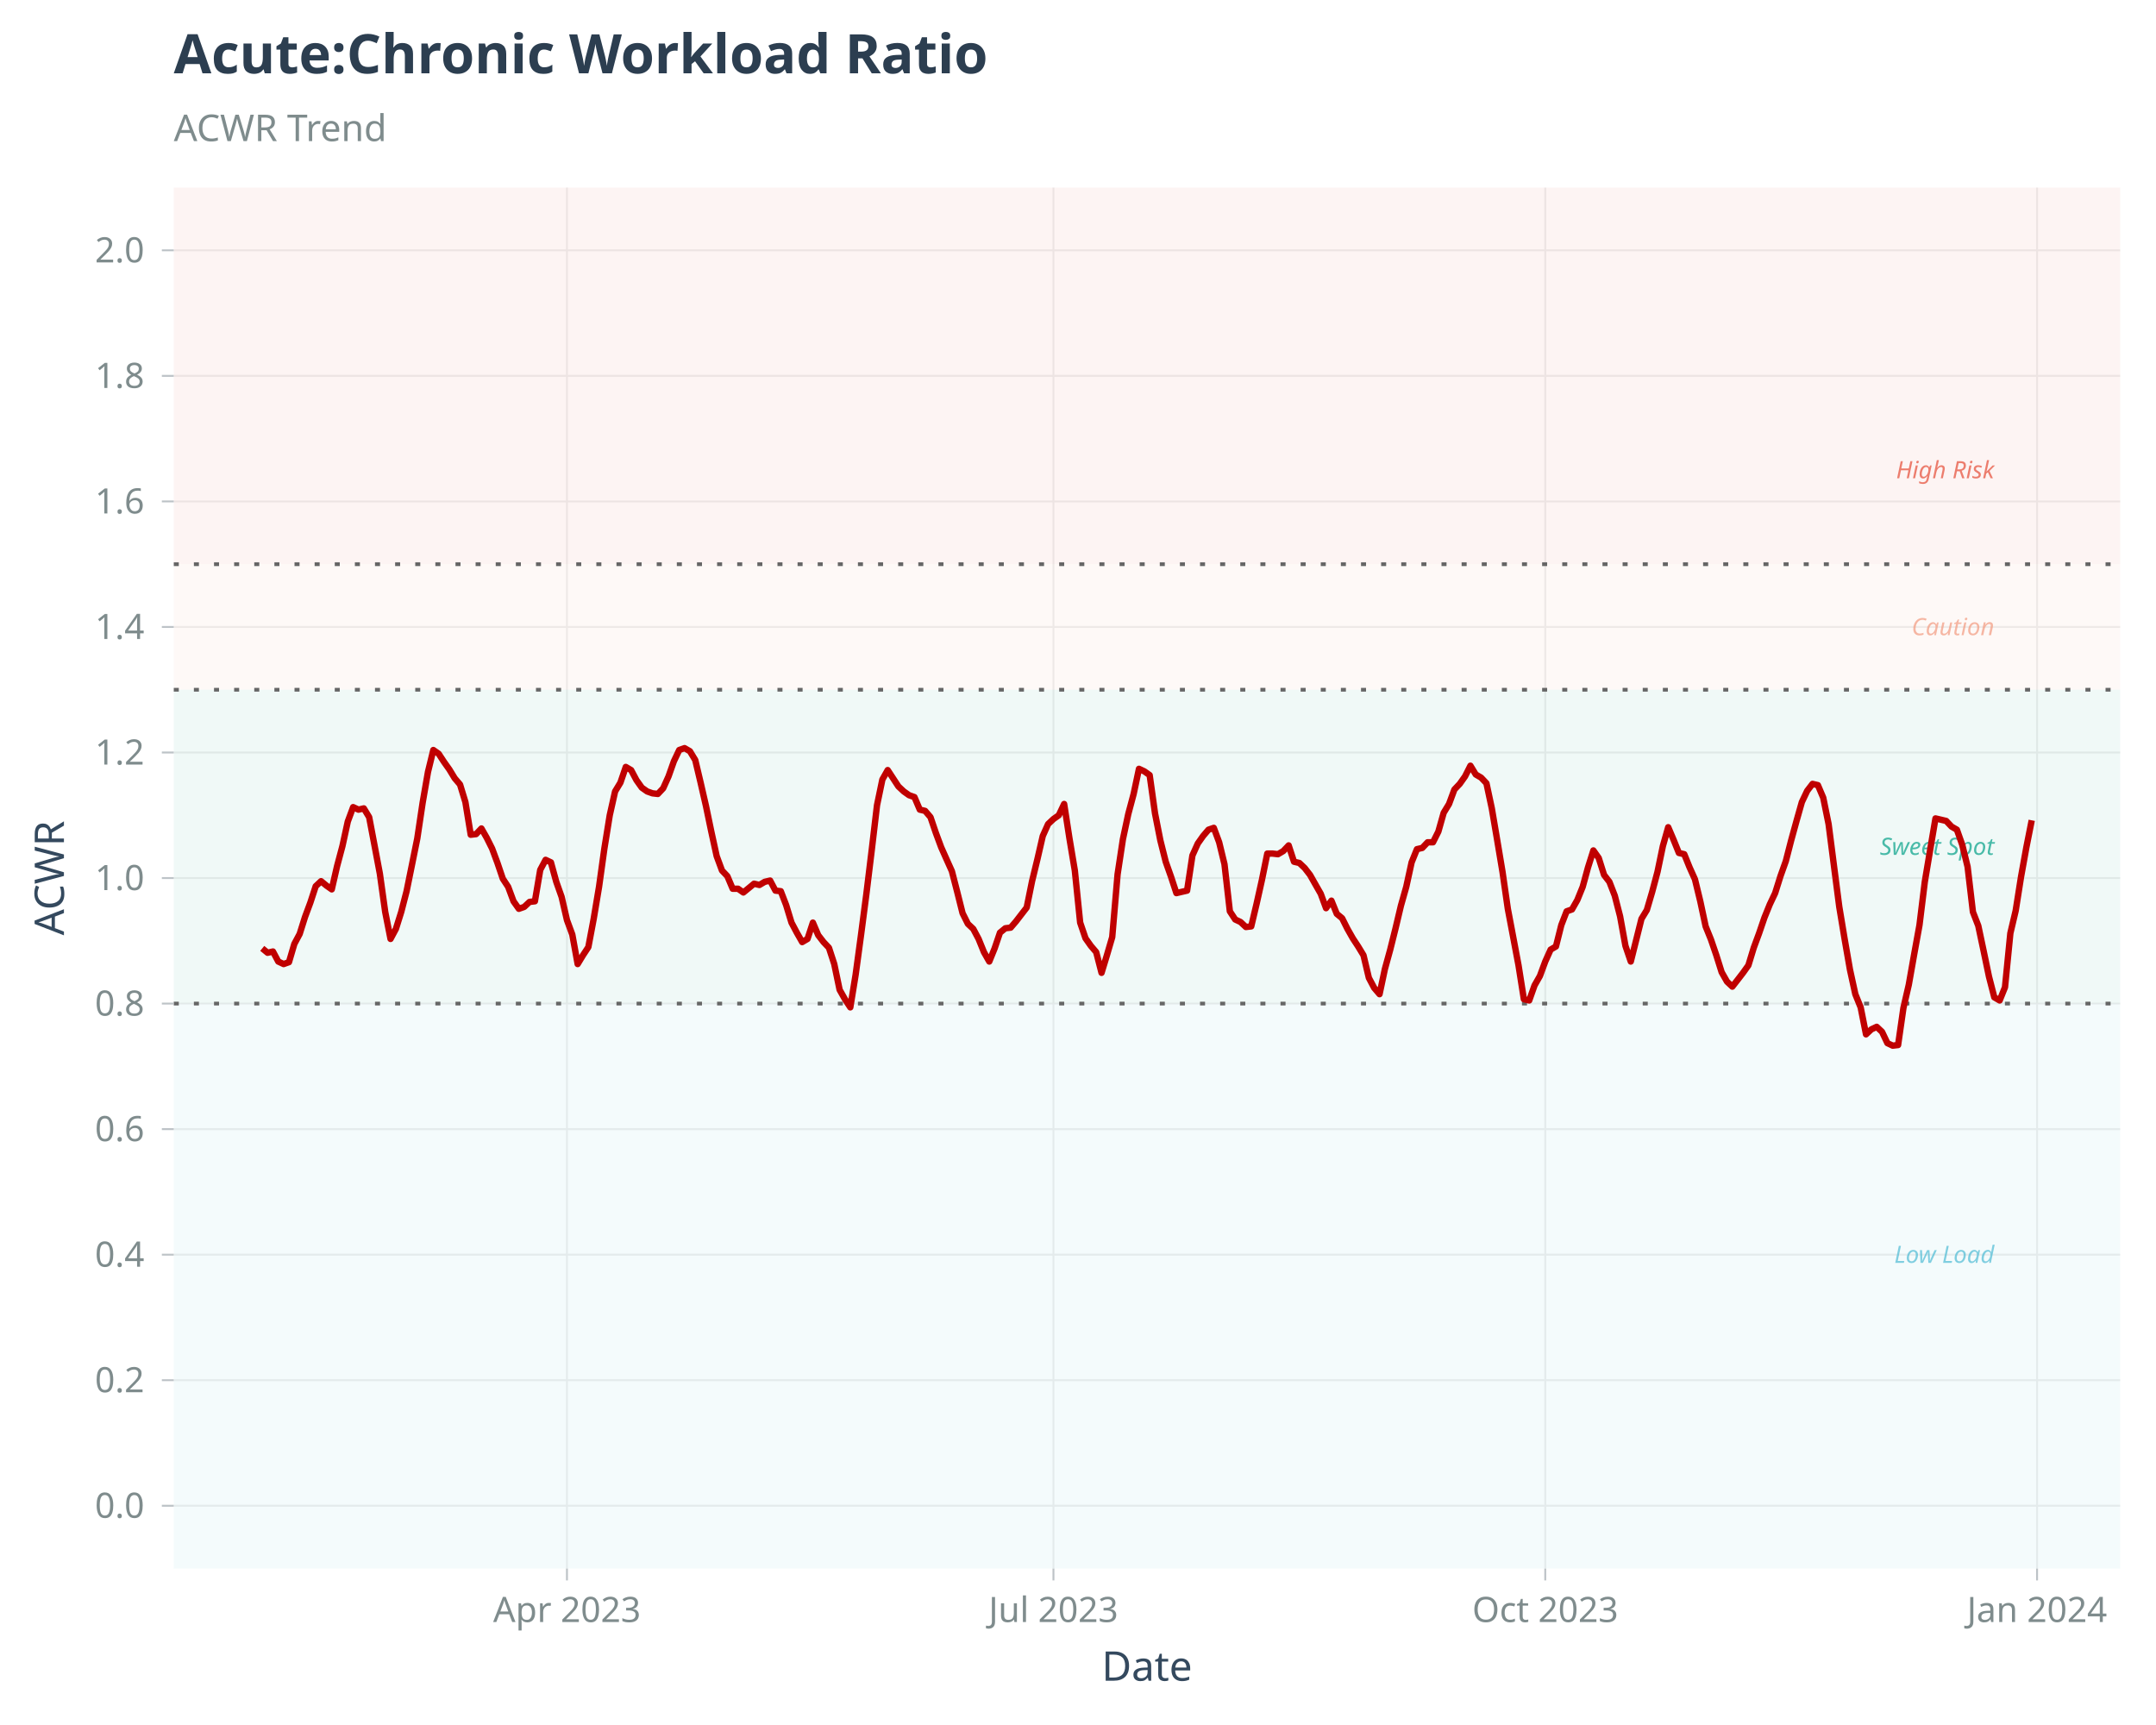
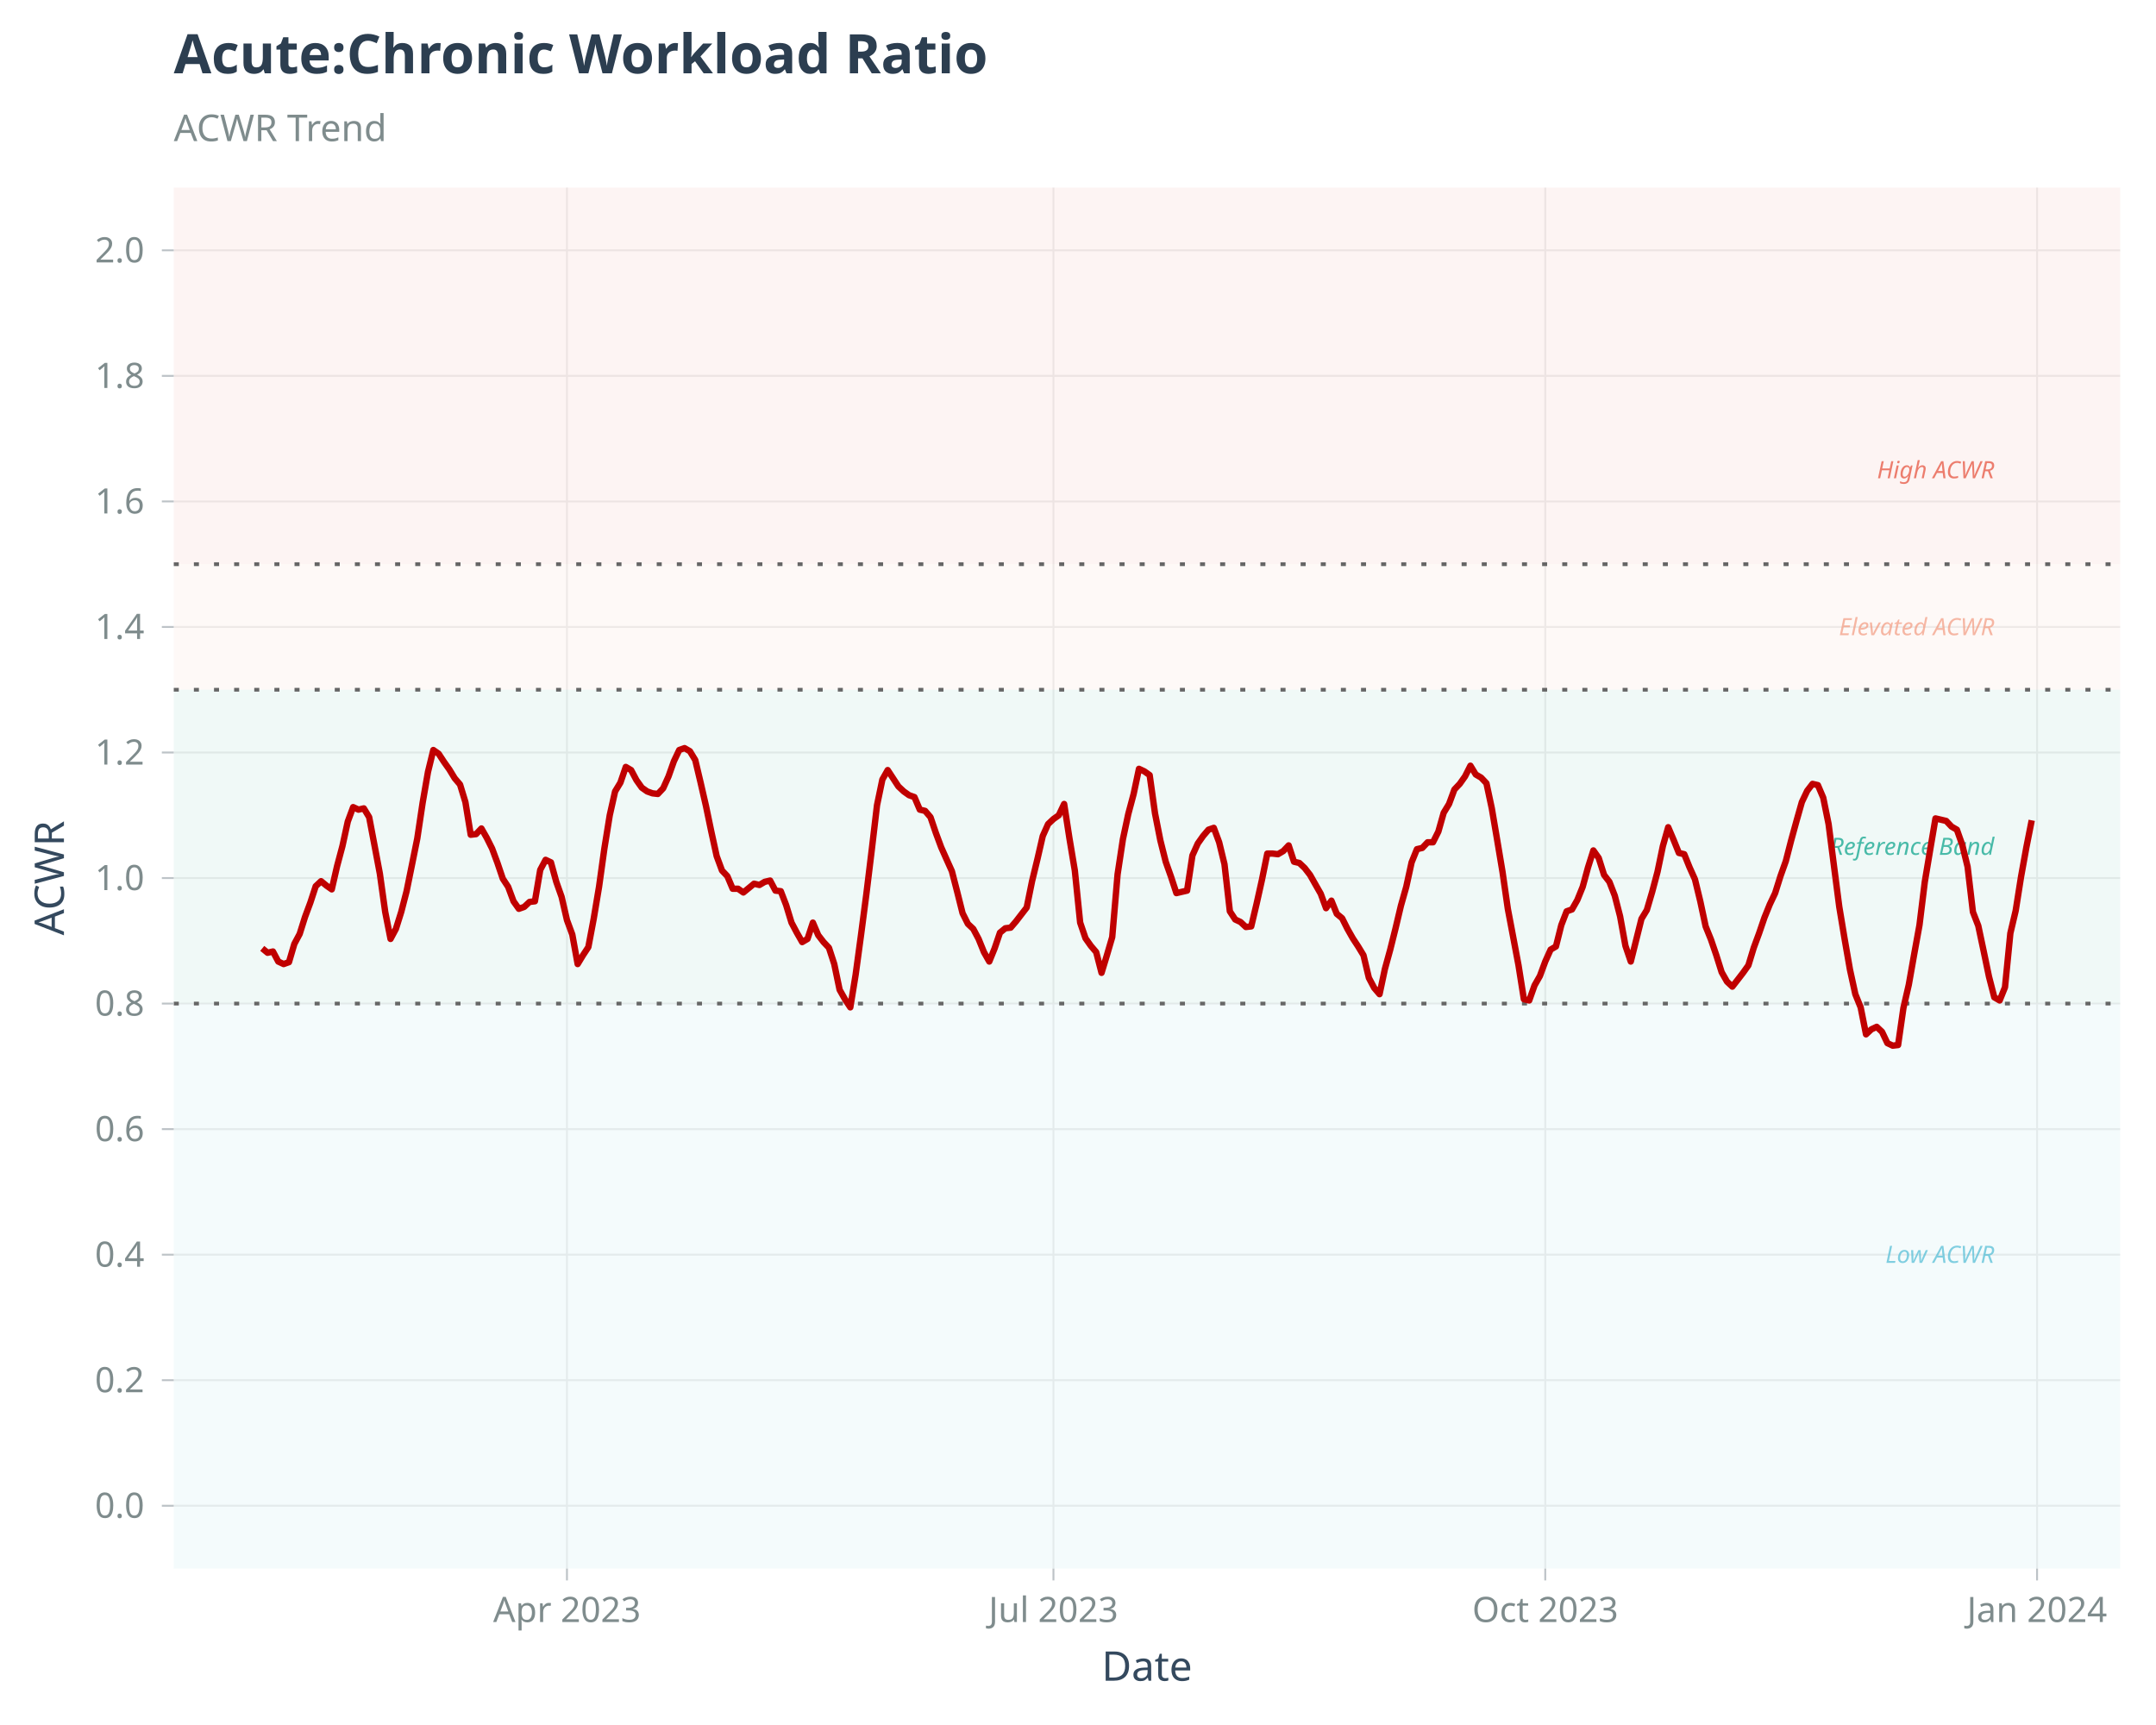
<svg xmlns="http://www.w3.org/2000/svg" class="svglite" data-engine-version="2.0" width="720.00pt" height="576.00pt" viewBox="0 0 720.00 576.00">
  <defs>
    <style type="text/css">
    .svglite line, .svglite polyline, .svglite polygon, .svglite path, .svglite rect, .svglite circle {
      fill: none;
      stroke: #000000;
      stroke-linecap: round;
      stroke-linejoin: round;
      stroke-miterlimit: 10.00;
    }
  </style>
  </defs>
  <rect width="100%" height="100%" style="stroke: none; fill: #FFFFFF;" />
  <defs>
    <clipPath id="cpMC4wMHw3MjAuMDB8MC4wMHw1NzYuMDA=">
      <rect x="0.00" y="0.00" width="720.00" height="576.00" />
    </clipPath>
  </defs>
  <g clip-path="url(#cpMC4wMHw3MjAuMDB8MC4wMHw1NzYuMDA=)">
    <rect x="0.00" y="0.00" width="720.00" height="576.00" style="stroke-width: 1.26; stroke: none; fill: #FFFFFF;" />
  </g>
  <defs>
    <clipPath id="cpNTguMDN8NzA4LjA0fDYyLjYzfDUyMy43NQ==">
      <rect x="58.03" y="62.63" width="650.01" height="461.12" />
    </clipPath>
  </defs>
  <g clip-path="url(#cpNTguMDN8NzA4LjA0fDYyLjYzfDUyMy43NQ==)">
    <rect x="58.03" y="62.63" width="650.01" height="461.12" style="stroke-width: 1.26; stroke: none; fill: #FFFFFF;" />
    <polyline points="58.03,502.79 708.04,502.79 " style="stroke-width: 0.64; stroke: #EEEEEE; stroke-linecap: butt;" />
    <polyline points="58.03,460.87 708.04,460.87 " style="stroke-width: 0.64; stroke: #EEEEEE; stroke-linecap: butt;" />
    <polyline points="58.03,418.95 708.04,418.95 " style="stroke-width: 0.64; stroke: #EEEEEE; stroke-linecap: butt;" />
    <polyline points="58.03,377.03 708.04,377.03 " style="stroke-width: 0.64; stroke: #EEEEEE; stroke-linecap: butt;" />
    <polyline points="58.03,335.11 708.04,335.11 " style="stroke-width: 0.64; stroke: #EEEEEE; stroke-linecap: butt;" />
    <polyline points="58.03,293.19 708.04,293.19 " style="stroke-width: 0.64; stroke: #EEEEEE; stroke-linecap: butt;" />
    <polyline points="58.03,251.27 708.04,251.27 " style="stroke-width: 0.64; stroke: #EEEEEE; stroke-linecap: butt;" />
    <polyline points="58.03,209.35 708.04,209.35 " style="stroke-width: 0.64; stroke: #EEEEEE; stroke-linecap: butt;" />
    <polyline points="58.03,167.43 708.04,167.43 " style="stroke-width: 0.64; stroke: #EEEEEE; stroke-linecap: butt;" />
    <polyline points="58.03,125.51 708.04,125.51 " style="stroke-width: 0.64; stroke: #EEEEEE; stroke-linecap: butt;" />
    <polyline points="58.03,83.59 708.04,83.59 " style="stroke-width: 0.64; stroke: #EEEEEE; stroke-linecap: butt;" />
    <polyline points="189.34,523.75 189.34,62.63 " style="stroke-width: 0.64; stroke: #EEEEEE; stroke-linecap: butt;" />
    <polyline points="351.80,523.75 351.80,62.63 " style="stroke-width: 0.64; stroke: #EEEEEE; stroke-linecap: butt;" />
    <polyline points="516.04,523.75 516.04,62.63 " style="stroke-width: 0.64; stroke: #EEEEEE; stroke-linecap: butt;" />
    <polyline points="680.28,523.75 680.28,62.63 " style="stroke-width: 0.64; stroke: #EEEEEE; stroke-linecap: butt;" />
    <rect x="58.03" y="62.63" width="650.01" height="125.76" style="stroke-width: 1.26; stroke: none; stroke-linecap: butt; stroke-linejoin: miter; fill: #E64B35; fill-opacity: 0.059;" />
    <rect x="58.03" y="188.39" width="650.01" height="41.92" style="stroke-width: 1.26; stroke: none; stroke-linecap: butt; stroke-linejoin: miter; fill: #F39B7F; fill-opacity: 0.059;" />
    <rect x="58.03" y="230.31" width="650.01" height="104.80" style="stroke-width: 1.26; stroke: none; stroke-linecap: butt; stroke-linejoin: miter; fill: #00A087; fill-opacity: 0.059;" />
    <rect x="58.03" y="335.11" width="650.01" height="188.64" style="stroke-width: 1.26; stroke: none; stroke-linecap: butt; stroke-linejoin: miter; fill: #4DBBD5; fill-opacity: 0.059;" />
-     <text x="666.00" y="159.70" text-anchor="end" style="font-size: 7.97px; font-style: italic; fill: #E64B35; fill-opacity: 0.70; font-family: sans;" textLength="34.10px" lengthAdjust="spacingAndGlyphs">High Risk</text>
-     <text x="666.00" y="212.10" text-anchor="end" style="font-size: 7.97px; font-style: italic; fill: #F39B7F; fill-opacity: 0.70; font-family: sans;" textLength="27.46px" lengthAdjust="spacingAndGlyphs">Caution</text>
-     <text x="666.00" y="285.45" text-anchor="end" style="font-size: 7.97px; font-style: italic; fill: #00A087; fill-opacity: 0.70; font-family: sans;" textLength="40.75px" lengthAdjust="spacingAndGlyphs">Sweet Spot</text>
-     <text x="666.00" y="421.69" text-anchor="end" style="font-size: 7.97px; font-style: italic; fill: #4DBBD5; fill-opacity: 0.70; font-family: sans;" textLength="34.56px" lengthAdjust="spacingAndGlyphs">Low Load</text>
+     <text x="666.00" y="159.70" text-anchor="end" style="font-size: 7.97px; font-style: italic; fill: #E64B35; fill-opacity: 0.70; font-family: sans;" textLength="42.94px" lengthAdjust="spacingAndGlyphs">High ACWR</text>
+     <text x="666.00" y="212.10" text-anchor="end" style="font-size: 7.97px; font-style: italic; fill: #F39B7F; fill-opacity: 0.70; font-family: sans;" textLength="57.57px" lengthAdjust="spacingAndGlyphs">Elevated ACWR</text>
+     <text x="666.00" y="285.45" text-anchor="end" style="font-size: 7.97px; font-style: italic; fill: #00A087; fill-opacity: 0.70; font-family: sans;" textLength="57.59px" lengthAdjust="spacingAndGlyphs">Reference Band</text>
+     <text x="666.00" y="421.69" text-anchor="end" style="font-size: 7.97px; font-style: italic; fill: #4DBBD5; fill-opacity: 0.70; font-family: sans;" textLength="41.18px" lengthAdjust="spacingAndGlyphs">Low ACWR</text>
    <line x1="58.03" y1="335.11" x2="708.04" y2="335.11" style="stroke-width: 1.26; stroke: #666666; stroke-dasharray: 1.68,5.04; stroke-linecap: butt;" />
    <line x1="58.03" y1="230.31" x2="708.04" y2="230.31" style="stroke-width: 1.26; stroke: #666666; stroke-dasharray: 1.68,5.04; stroke-linecap: butt;" />
    <line x1="58.03" y1="188.39" x2="708.04" y2="188.39" style="stroke-width: 1.26; stroke: #666666; stroke-dasharray: 1.68,5.04; stroke-linecap: butt;" />
    <polyline points="87.58,316.67 89.36,318.14 91.15,317.72 92.93,321.07 94.72,321.91 96.50,321.28 98.29,315.20 100.08,311.85 101.86,306.19 103.65,301.37 105.43,295.92 107.22,294.24 109.00,295.71 110.79,296.97 112.57,289.21 114.36,282.50 116.14,274.33 117.93,269.51 119.71,270.35 121.50,269.93 123.28,272.86 125.07,282.29 126.85,291.73 128.64,304.51 130.42,313.52 132.21,310.17 133.99,304.51 135.78,297.59 137.57,288.79 139.35,279.99 141.14,268.04 142.92,257.77 144.71,250.44 146.49,251.69 148.28,254.42 150.06,256.93 151.85,259.87 153.63,261.96 155.42,267.83 157.20,278.73 158.99,278.52 160.77,276.64 162.56,279.78 164.34,283.34 166.13,288.16 167.91,293.40 169.70,296.13 171.49,300.95 173.27,303.46 175.06,302.83 176.84,301.16 178.63,300.95 180.41,290.47 182.20,287.11 183.98,287.95 185.77,294.45 187.55,299.48 189.34,307.24 191.12,312.06 192.91,321.91 194.69,318.97 196.48,316.25 198.26,306.82 200.05,296.13 201.83,283.34 203.62,272.23 205.41,264.27 207.19,261.33 208.98,256.09 210.76,257.14 212.55,260.50 214.33,263.01 216.12,264.27 217.90,264.90 219.69,265.11 221.47,263.22 223.26,259.24 225.04,254.21 226.83,250.44 228.61,249.81 230.40,250.85 232.18,253.79 233.97,261.33 235.75,269.09 237.54,277.68 239.33,285.86 241.11,290.68 242.90,292.56 244.68,296.76 246.47,296.76 248.25,298.01 250.04,296.55 251.82,295.08 253.61,295.50 255.39,294.45 257.18,294.03 258.96,297.39 260.75,297.59 262.53,302.21 264.32,308.07 266.10,311.43 267.89,314.57 269.67,313.52 271.46,308.07 273.25,312.27 275.03,314.57 276.82,316.46 278.60,321.91 280.39,330.50 282.17,333.65 283.96,336.37 285.74,325.47 287.53,312.27 289.31,298.64 291.10,283.97 292.88,268.88 294.67,260.29 296.45,257.14 298.24,259.87 300.02,262.59 301.81,264.27 303.59,265.53 305.38,266.16 307.17,270.35 308.95,270.77 310.74,272.86 312.52,278.10 314.31,282.92 316.09,286.91 317.88,290.89 319.66,297.80 321.45,304.93 323.23,308.49 325.02,310.17 326.80,313.52 328.59,317.93 330.37,321.07 332.16,316.67 333.94,311.43 335.73,309.96 337.51,309.75 339.30,307.66 341.08,305.35 342.87,303.04 344.66,294.24 346.44,286.91 348.23,279.15 350.01,275.17 351.80,273.49 353.58,272.23 355.37,268.46 357.15,279.99 358.94,290.68 360.72,308.07 362.51,313.31 364.29,315.83 366.08,317.93 367.86,324.84 369.65,318.97 371.43,312.90 373.22,291.94 375.00,280.20 376.79,271.81 378.58,265.11 380.36,256.72 382.15,257.56 383.93,258.82 385.72,271.60 387.50,280.62 389.29,287.74 391.07,292.77 392.86,298.22 394.64,297.80 396.43,297.39 398.21,285.65 400.00,281.67 401.78,279.15 403.57,277.05 405.35,276.43 407.14,281.25 408.92,288.58 410.71,304.30 412.50,307.03 414.28,307.87 416.07,309.54 417.85,309.33 419.64,301.79 421.42,293.82 423.21,285.02 424.99,285.02 426.78,285.23 428.56,284.18 430.35,282.29 432.13,287.74 433.92,288.16 435.70,289.84 437.49,292.15 439.27,295.29 441.06,298.43 442.84,303.25 444.63,300.74 446.42,305.14 448.20,306.61 449.99,310.17 451.77,313.31 453.56,316.04 455.34,318.97 457.13,326.52 458.91,329.87 460.70,331.97 462.48,323.59 464.27,317.09 466.05,309.96 467.84,302.42 469.62,296.13 471.41,287.95 473.19,283.55 474.98,283.13 476.76,281.25 478.55,281.25 480.34,277.68 482.12,271.40 483.91,268.46 485.69,263.64 487.48,261.75 489.26,259.24 491.05,255.68 492.83,258.61 494.62,259.66 496.40,261.54 498.19,269.93 499.97,280.41 501.76,291.10 503.54,303.46 505.33,312.90 507.11,322.33 508.90,333.65 510.68,334.07 512.47,329.03 514.26,325.89 516.04,321.07 517.83,317.09 519.61,316.04 521.40,308.91 523.18,304.30 524.97,303.67 526.75,300.53 528.54,296.13 530.32,289.63 532.11,283.97 533.89,286.49 535.68,292.15 537.46,294.45 539.25,299.06 541.03,305.98 542.82,315.83 544.60,321.07 546.39,313.94 548.17,306.82 549.96,303.88 551.75,297.80 553.53,291.10 555.32,282.50 557.10,276.22 558.89,280.41 560.67,284.81 562.46,285.23 564.24,289.63 566.03,293.61 567.81,300.95 569.60,309.33 571.38,313.73 573.17,318.97 574.95,324.63 576.74,327.78 578.52,329.45 580.31,327.15 582.09,324.84 583.88,322.33 585.67,316.46 587.45,311.64 589.24,306.40 591.02,302.00 592.81,298.22 594.59,292.56 596.38,287.53 598.16,280.62 599.95,274.12 601.73,267.83 603.52,264.06 605.30,261.75 607.09,262.17 608.87,266.36 610.66,275.17 612.44,289.00 614.23,302.83 616.01,313.52 617.80,323.79 619.59,331.97 621.37,336.37 623.16,345.38 624.94,343.71 626.73,342.87 628.51,344.55 630.30,348.32 632.08,349.16 633.87,348.95 635.65,336.58 637.44,328.83 639.22,318.76 641.01,308.91 642.79,294.45 644.58,283.76 646.36,273.28 648.15,273.70 649.93,274.12 651.72,276.01 653.51,277.05 655.29,282.08 657.08,289.42 658.86,304.51 660.65,309.12 662.43,317.51 664.22,326.10 666.00,333.02 667.79,334.07 669.57,329.66 671.36,311.64 673.14,304.09 674.93,292.77 676.71,282.92 678.50,273.91 " style="stroke-width: 2.13; stroke: #C00000; stroke-linecap: butt;" />
  </g>
  <g clip-path="url(#cpMC4wMHw3MjAuMDB8MC4wMHw1NzYuMDA=)">
    <text x="48.22" y="506.82" text-anchor="end" style="font-size: 11.70px; fill: #7F8C8D; font-family: sans;" textLength="16.27px" lengthAdjust="spacingAndGlyphs">0.0</text>
    <text x="48.22" y="464.90" text-anchor="end" style="font-size: 11.70px; fill: #7F8C8D; font-family: sans;" textLength="16.27px" lengthAdjust="spacingAndGlyphs">0.2</text>
    <text x="48.22" y="422.98" text-anchor="end" style="font-size: 11.70px; fill: #7F8C8D; font-family: sans;" textLength="16.27px" lengthAdjust="spacingAndGlyphs">0.4</text>
    <text x="48.22" y="381.06" text-anchor="end" style="font-size: 11.70px; fill: #7F8C8D; font-family: sans;" textLength="16.27px" lengthAdjust="spacingAndGlyphs">0.6</text>
    <text x="48.22" y="339.14" text-anchor="end" style="font-size: 11.70px; fill: #7F8C8D; font-family: sans;" textLength="16.27px" lengthAdjust="spacingAndGlyphs">0.8</text>
    <text x="48.22" y="297.22" text-anchor="end" style="font-size: 11.70px; fill: #7F8C8D; font-family: sans;" textLength="16.27px" lengthAdjust="spacingAndGlyphs">1.0</text>
    <text x="48.22" y="255.30" text-anchor="end" style="font-size: 11.70px; fill: #7F8C8D; font-family: sans;" textLength="16.27px" lengthAdjust="spacingAndGlyphs">1.2</text>
    <text x="48.22" y="213.38" text-anchor="end" style="font-size: 11.70px; fill: #7F8C8D; font-family: sans;" textLength="16.27px" lengthAdjust="spacingAndGlyphs">1.4</text>
    <text x="48.22" y="171.46" text-anchor="end" style="font-size: 11.70px; fill: #7F8C8D; font-family: sans;" textLength="16.27px" lengthAdjust="spacingAndGlyphs">1.6</text>
    <text x="48.22" y="129.54" text-anchor="end" style="font-size: 11.70px; fill: #7F8C8D; font-family: sans;" textLength="16.27px" lengthAdjust="spacingAndGlyphs">1.8</text>
    <text x="48.22" y="87.62" text-anchor="end" style="font-size: 11.70px; fill: #7F8C8D; font-family: sans;" textLength="16.27px" lengthAdjust="spacingAndGlyphs">2.0</text>
    <polyline points="54.05,502.79 58.03,502.79 " style="stroke-width: 0.64; stroke: #BDC3C7; stroke-linecap: butt;" />
    <polyline points="54.05,460.87 58.03,460.87 " style="stroke-width: 0.64; stroke: #BDC3C7; stroke-linecap: butt;" />
    <polyline points="54.05,418.95 58.03,418.95 " style="stroke-width: 0.64; stroke: #BDC3C7; stroke-linecap: butt;" />
    <polyline points="54.05,377.03 58.03,377.03 " style="stroke-width: 0.64; stroke: #BDC3C7; stroke-linecap: butt;" />
    <polyline points="54.05,335.11 58.03,335.11 " style="stroke-width: 0.64; stroke: #BDC3C7; stroke-linecap: butt;" />
    <polyline points="54.05,293.19 58.03,293.19 " style="stroke-width: 0.64; stroke: #BDC3C7; stroke-linecap: butt;" />
    <polyline points="54.05,251.27 58.03,251.27 " style="stroke-width: 0.64; stroke: #BDC3C7; stroke-linecap: butt;" />
    <polyline points="54.05,209.35 58.03,209.35 " style="stroke-width: 0.64; stroke: #BDC3C7; stroke-linecap: butt;" />
    <polyline points="54.05,167.43 58.03,167.43 " style="stroke-width: 0.64; stroke: #BDC3C7; stroke-linecap: butt;" />
    <polyline points="54.05,125.51 58.03,125.51 " style="stroke-width: 0.64; stroke: #BDC3C7; stroke-linecap: butt;" />
    <polyline points="54.05,83.59 58.03,83.59 " style="stroke-width: 0.64; stroke: #BDC3C7; stroke-linecap: butt;" />
    <polyline points="189.34,527.74 189.34,523.75 " style="stroke-width: 0.64; stroke: #BDC3C7; stroke-linecap: butt;" />
    <polyline points="351.80,527.74 351.80,523.75 " style="stroke-width: 0.64; stroke: #BDC3C7; stroke-linecap: butt;" />
    <polyline points="516.04,527.74 516.04,523.75 " style="stroke-width: 0.64; stroke: #BDC3C7; stroke-linecap: butt;" />
    <polyline points="680.28,527.74 680.28,523.75 " style="stroke-width: 0.64; stroke: #BDC3C7; stroke-linecap: butt;" />
    <text x="189.34" y="541.62" text-anchor="middle" style="font-size: 11.70px; fill: #7F8C8D; font-family: sans;" textLength="47.49px" lengthAdjust="spacingAndGlyphs">Apr 2023</text>
    <text x="351.80" y="541.62" text-anchor="middle" style="font-size: 11.70px; fill: #7F8C8D; font-family: sans;" textLength="44.24px" lengthAdjust="spacingAndGlyphs">Jul 2023</text>
    <text x="516.04" y="541.62" text-anchor="middle" style="font-size: 11.70px; fill: #7F8C8D; font-family: sans;" textLength="47.49px" lengthAdjust="spacingAndGlyphs">Oct 2023</text>
    <text x="680.28" y="541.62" text-anchor="middle" style="font-size: 11.70px; fill: #7F8C8D; font-family: sans;" textLength="48.15px" lengthAdjust="spacingAndGlyphs">Jan 2024</text>
    <text x="383.04" y="561.21" text-anchor="middle" style="font-size: 13.65px; fill: #34495E; font-family: sans;" textLength="28.84px" lengthAdjust="spacingAndGlyphs">Date</text>
    <text transform="translate(21.35,293.19) rotate(-90)" text-anchor="middle" style="font-size: 13.65px; fill: #34495E; font-family: sans;" textLength="41.71px" lengthAdjust="spacingAndGlyphs">ACWR</text>
    <text x="58.03" y="47.12" style="font-size: 12.35px; fill: #7F8C8D; font-family: sans;" textLength="73.43px" lengthAdjust="spacingAndGlyphs">ACWR Trend</text>
    <text x="58.03" y="24.48" style="font-size: 18.20px; font-weight: bold; fill: #2C3E50; font-family: sans;" textLength="243.81px" lengthAdjust="spacingAndGlyphs">Acute:Chronic Workload Ratio</text>
  </g>
</svg>
